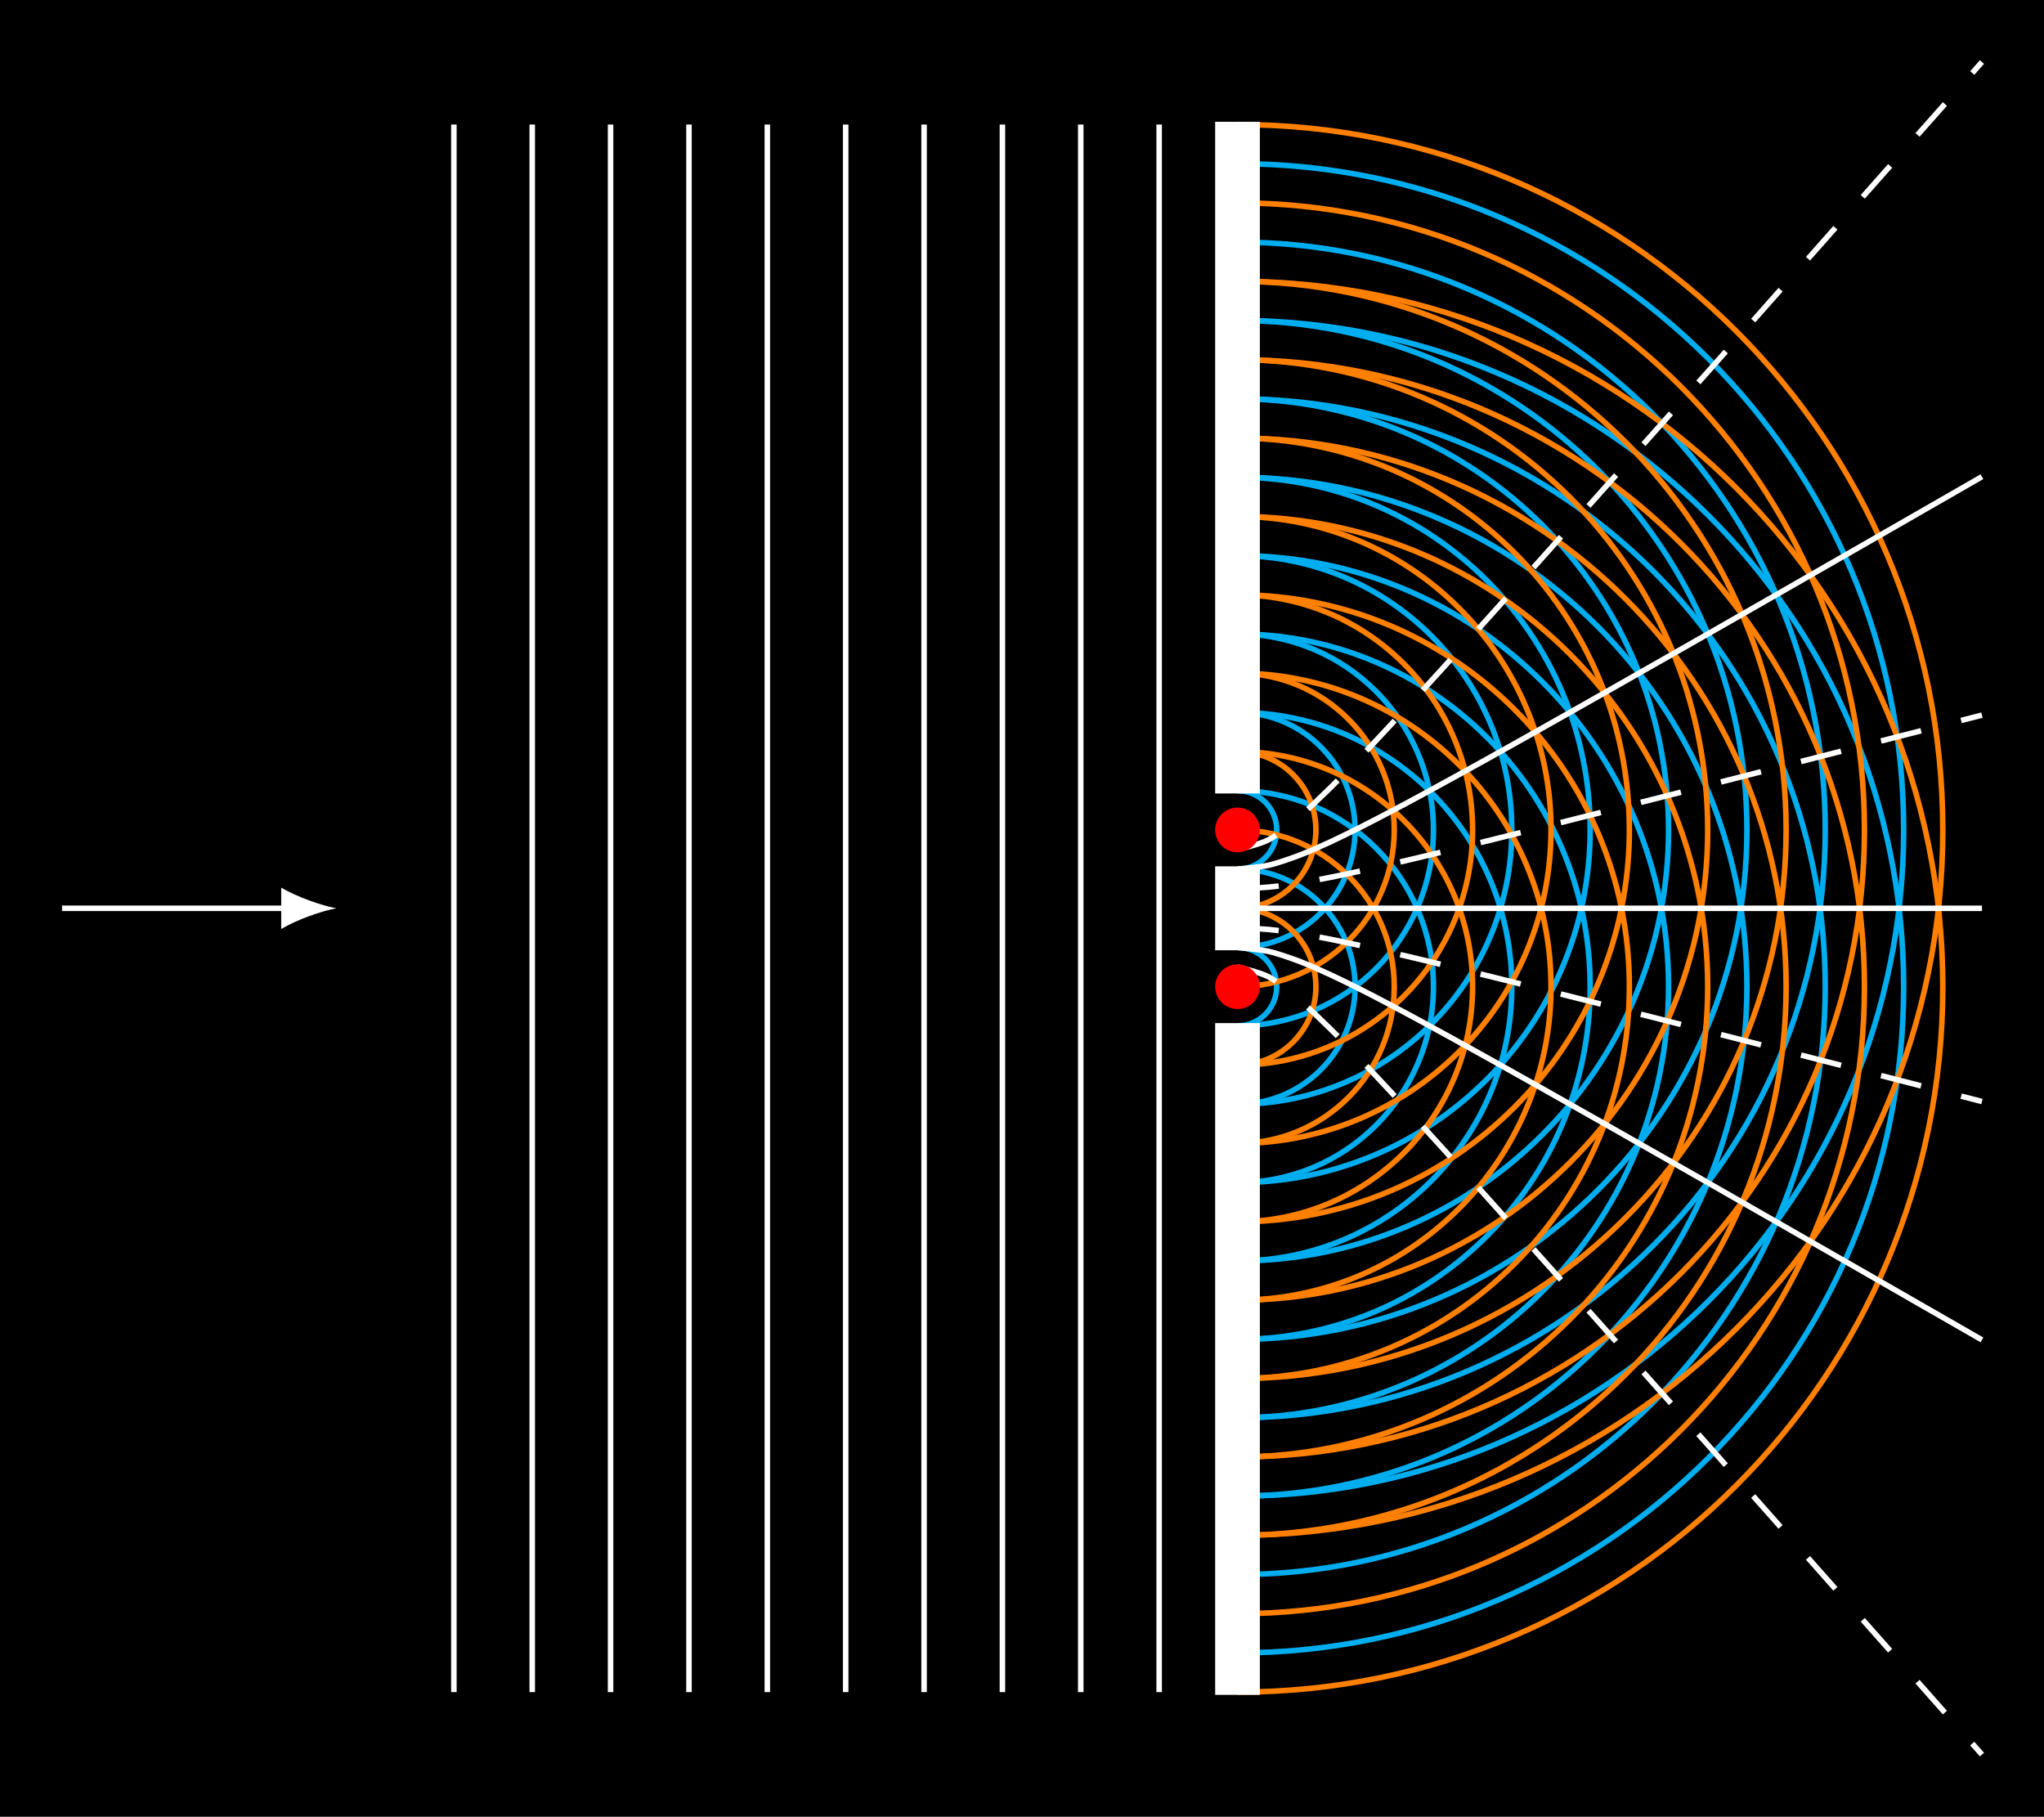
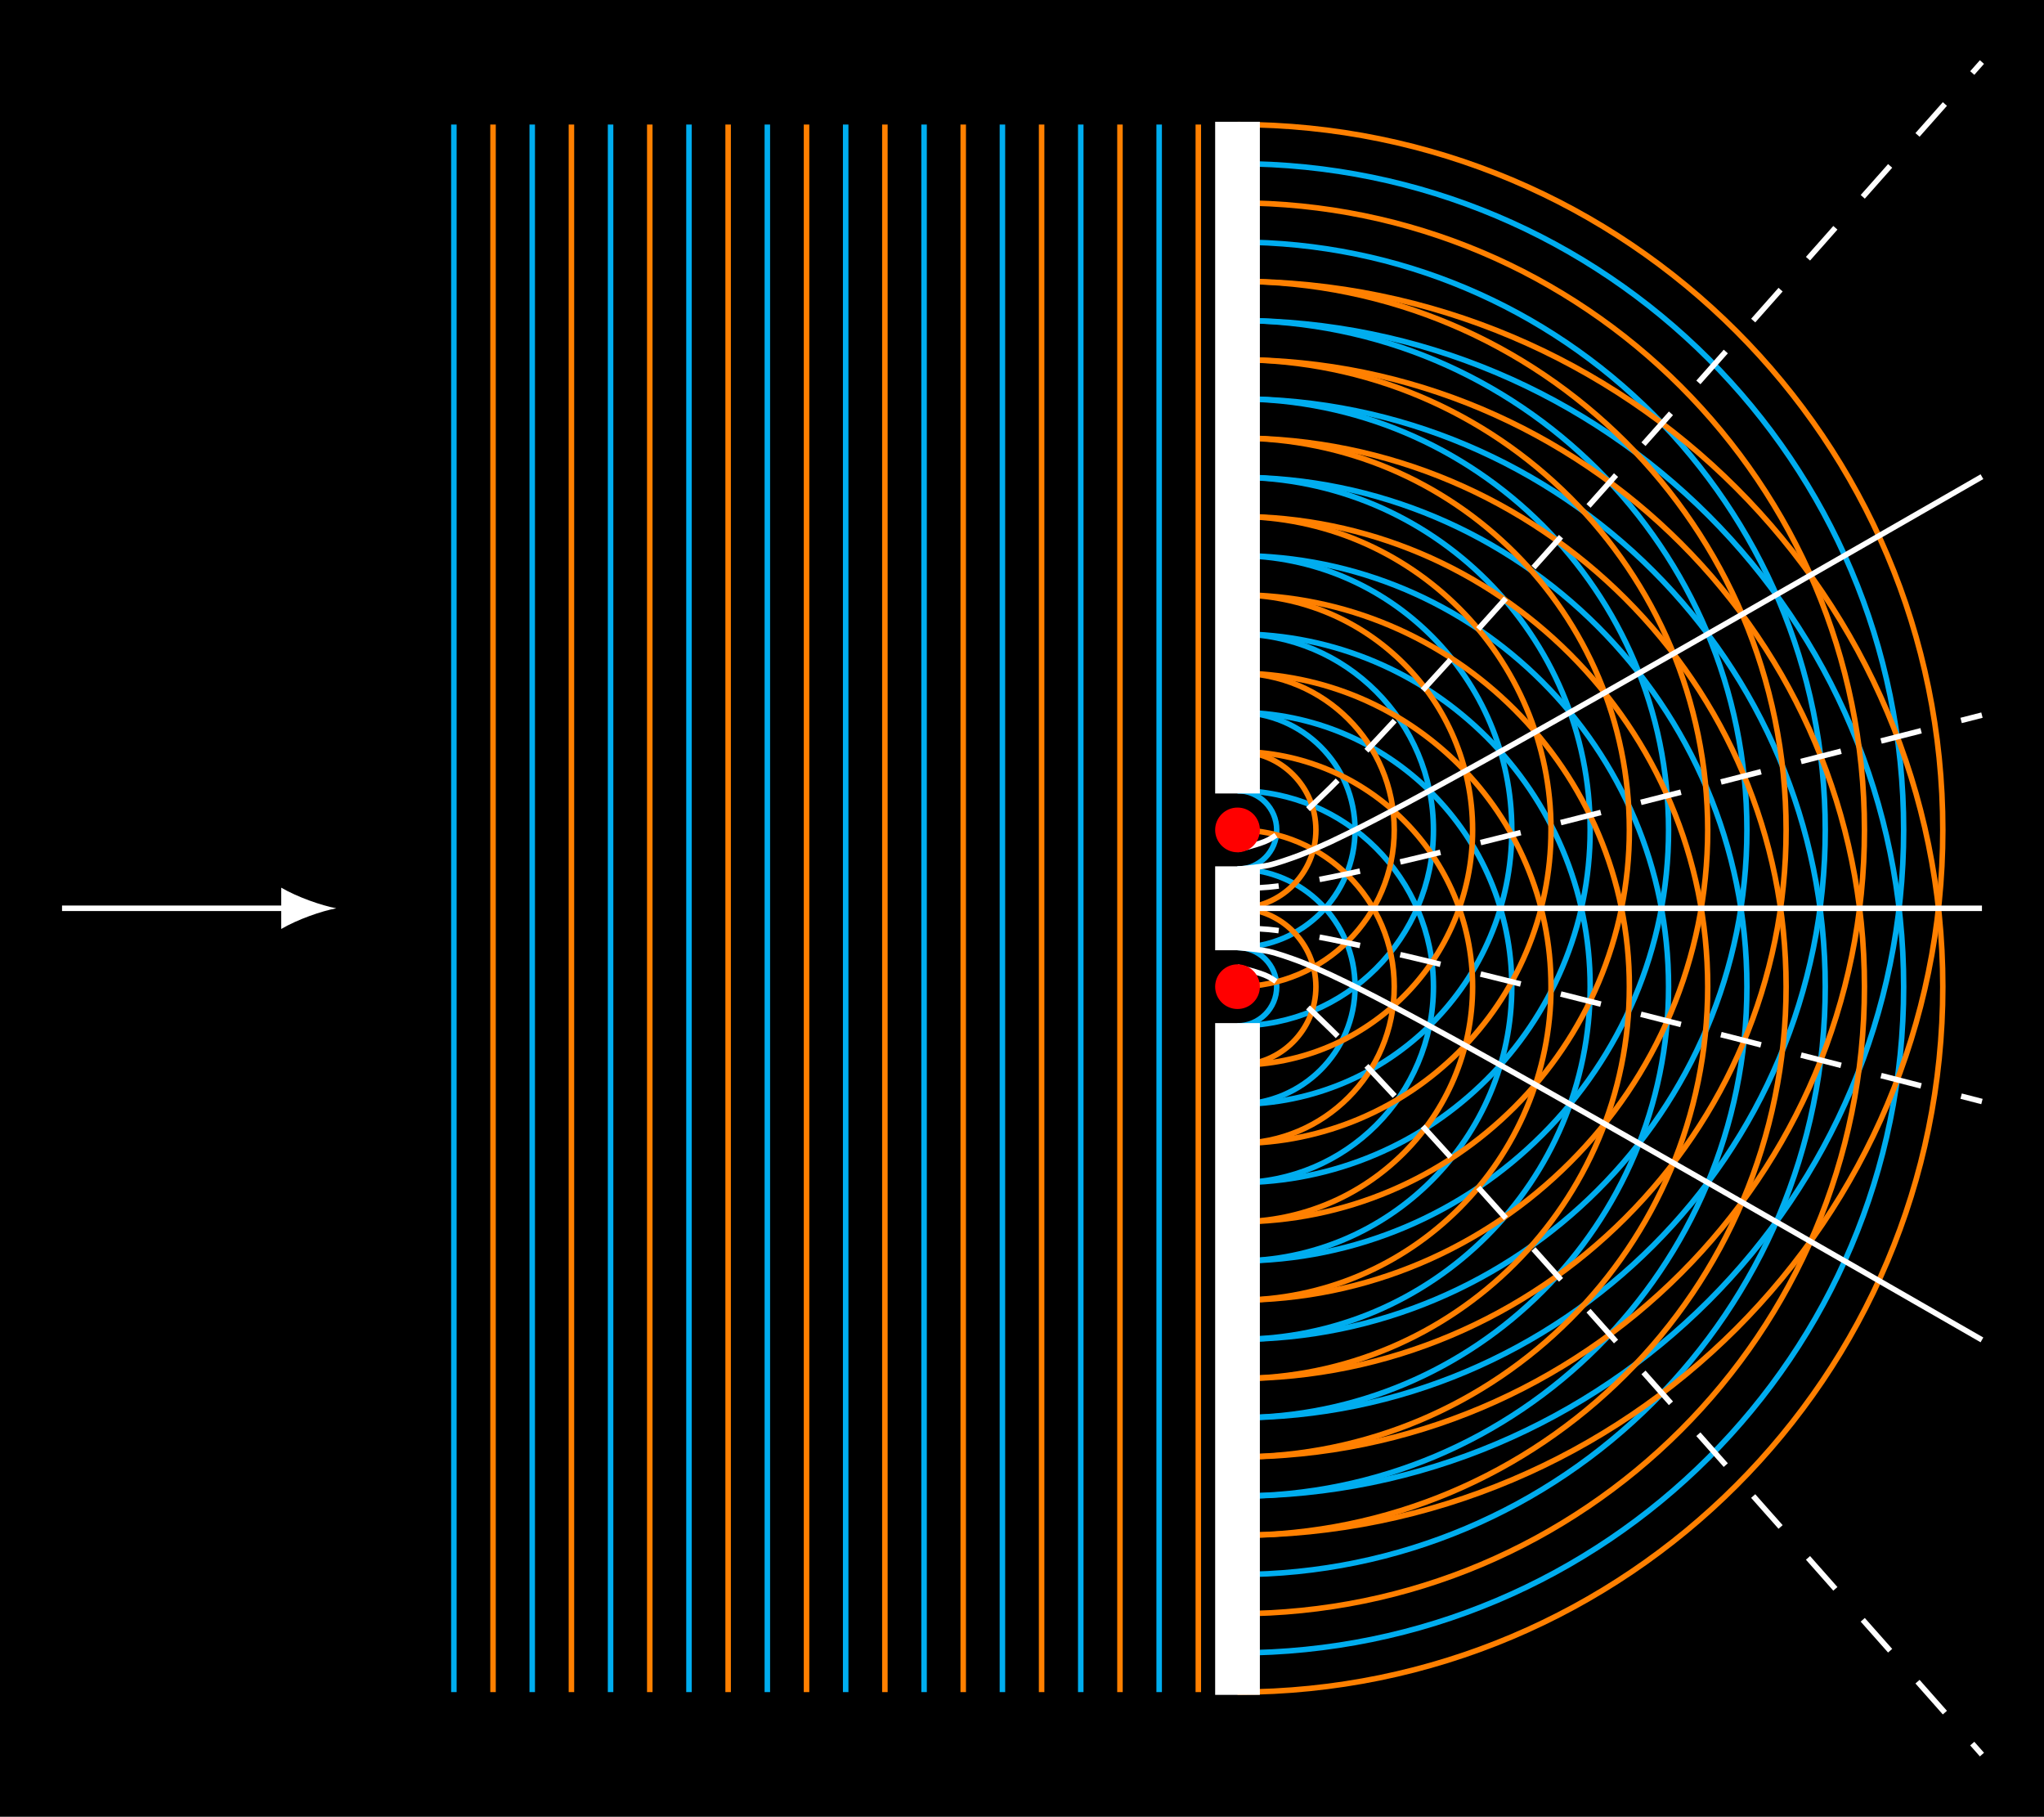
<svg xmlns="http://www.w3.org/2000/svg" width="147.872pt" height="131.4pt" viewBox="0 0 147.872 131.4" version="1.1">
  <defs>
    <clipPath id="clip1">
      <path d="M 0 0 L 147.871 0 L 147.871 131.398 L 0 131.398 Z M 0 0 " />
    </clipPath>
    <clipPath id="clip2">
      <path d="M 83 62 L 147.871 62 L 147.871 103 L 83 103 Z M 83 62 " />
    </clipPath>
    <clipPath id="clip3">
      <path d="M 83 60 L 147.871 60 L 147.871 72 L 83 72 Z M 83 60 " />
    </clipPath>
    <clipPath id="clip4">
      <path d="M 83 28 L 147.871 28 L 147.871 69 L 83 69 Z M 83 28 " />
    </clipPath>
    <clipPath id="clip5">
      <path d="M 83 64 L 147.871 64 L 147.871 131.398 L 83 131.398 Z M 83 64 " />
    </clipPath>
    <clipPath id="clip6">
      <path d="M 83 61 L 147.871 61 L 147.871 86 L 83 86 Z M 83 61 " />
    </clipPath>
    <clipPath id="clip7">
      <path d="M 83 46 L 147.871 46 L 147.871 70 L 83 70 Z M 83 46 " />
    </clipPath>
    <clipPath id="clip8">
      <path d="M 83 0 L 147.871 0 L 147.871 68 L 83 68 Z M 83 0 " />
    </clipPath>
  </defs>
  <g id="surface1">
    <g clip-path="url(#clip1)" clip-rule="nonzero">
      <path style=" stroke:none;fill-rule:nonzero;fill:rgb(0%,0%,0%);fill-opacity:1;" d="M 0 131.402 L 0 0 L 147.871 0 L 147.871 131.402 Z M 0 131.402 " />
      <path style=" stroke:none;fill-rule:nonzero;fill:rgb(0%,0%,0%);fill-opacity:1;" d="M 0 131.402 L 0 0 L 147.871 0 L 147.871 131.402 Z M 0 131.402 " />
    </g>
    <path style="fill:none;stroke-width:0.399;stroke-linecap:butt;stroke-linejoin:miter;stroke:rgb(100%,100%,100%);stroke-opacity:1;stroke-miterlimit:10;" d="M -85.04 0.001 L -68.786 0.001 " transform="matrix(1,0,0,-1,89.528,65.7)" />
    <path style=" stroke:none;fill-rule:nonzero;fill:rgb(100%,100%,100%);fill-opacity:1;" d="M 24.332 65.699 C 23.266 65.5 21.539 64.902 20.344 64.207 L 20.344 67.195 C 21.539 66.496 23.266 65.898 24.332 65.699 " />
-     <path style="fill:none;stroke-width:0.399;stroke-linecap:butt;stroke-linejoin:miter;stroke:rgb(100%,100%,100%);stroke-opacity:1;stroke-miterlimit:10;" d="M -56.692 -56.695 L -56.692 56.692 " transform="matrix(1,0,0,-1,89.528,65.7)" />
-     <path style="fill:none;stroke-width:0.399;stroke-linecap:butt;stroke-linejoin:miter;stroke:rgb(100%,100%,100%);stroke-opacity:1;stroke-miterlimit:10;" d="M -51.024 -56.695 L -51.024 56.692 " transform="matrix(1,0,0,-1,89.528,65.7)" />
-     <path style="fill:none;stroke-width:0.399;stroke-linecap:butt;stroke-linejoin:miter;stroke:rgb(100%,100%,100%);stroke-opacity:1;stroke-miterlimit:10;" d="M -45.356 -56.695 L -45.356 56.692 " transform="matrix(1,0,0,-1,89.528,65.7)" />
-     <path style="fill:none;stroke-width:0.399;stroke-linecap:butt;stroke-linejoin:miter;stroke:rgb(100%,100%,100%);stroke-opacity:1;stroke-miterlimit:10;" d="M -39.684 -56.695 L -39.684 56.692 " transform="matrix(1,0,0,-1,89.528,65.7)" />
-     <path style="fill:none;stroke-width:0.399;stroke-linecap:butt;stroke-linejoin:miter;stroke:rgb(100%,100%,100%);stroke-opacity:1;stroke-miterlimit:10;" d="M -34.016 -56.695 L -34.016 56.692 " transform="matrix(1,0,0,-1,89.528,65.7)" />
-     <path style="fill:none;stroke-width:0.399;stroke-linecap:butt;stroke-linejoin:miter;stroke:rgb(100%,100%,100%);stroke-opacity:1;stroke-miterlimit:10;" d="M -28.348 -56.695 L -28.348 56.692 " transform="matrix(1,0,0,-1,89.528,65.7)" />
-     <path style="fill:none;stroke-width:0.399;stroke-linecap:butt;stroke-linejoin:miter;stroke:rgb(100%,100%,100%);stroke-opacity:1;stroke-miterlimit:10;" d="M -22.676 -56.695 L -22.676 56.692 " transform="matrix(1,0,0,-1,89.528,65.7)" />
-     <path style="fill:none;stroke-width:0.399;stroke-linecap:butt;stroke-linejoin:miter;stroke:rgb(100%,100%,100%);stroke-opacity:1;stroke-miterlimit:10;" d="M -17.008 -56.695 L -17.008 56.692 " transform="matrix(1,0,0,-1,89.528,65.7)" />
-     <path style="fill:none;stroke-width:0.399;stroke-linecap:butt;stroke-linejoin:miter;stroke:rgb(100%,100%,100%);stroke-opacity:1;stroke-miterlimit:10;" d="M -11.341 -56.695 L -11.341 56.692 " transform="matrix(1,0,0,-1,89.528,65.7)" />
-     <path style="fill:none;stroke-width:0.399;stroke-linecap:butt;stroke-linejoin:miter;stroke:rgb(100%,100%,100%);stroke-opacity:1;stroke-miterlimit:10;" d="M -5.669 -56.695 L -5.669 56.692 " transform="matrix(1,0,0,-1,89.528,65.7)" />
+     <path style="fill:none;stroke-width:0.399;stroke-linecap:butt;stroke-linejoin:miter;stroke:rgb(0%,67.839%,93.729%);stroke-opacity:1;stroke-miterlimit:10;" d="M -56.692 -56.695 L -56.692 56.692 " transform="matrix(1,0,0,-1,89.528,65.7)" />
+     <path style="fill:none;stroke-width:0.399;stroke-linecap:butt;stroke-linejoin:miter;stroke:rgb(100%,50%,0%);stroke-opacity:1;stroke-miterlimit:10;" d="M -53.86 -56.695 L -53.86 56.692 " transform="matrix(1,0,0,-1,89.528,65.7)" />
+     <path style="fill:none;stroke-width:0.399;stroke-linecap:butt;stroke-linejoin:miter;stroke:rgb(0%,67.839%,93.729%);stroke-opacity:1;stroke-miterlimit:10;" d="M -51.024 -56.695 L -51.024 56.692 " transform="matrix(1,0,0,-1,89.528,65.7)" />
+     <path style="fill:none;stroke-width:0.399;stroke-linecap:butt;stroke-linejoin:miter;stroke:rgb(100%,50%,0%);stroke-opacity:1;stroke-miterlimit:10;" d="M -48.188 -56.695 L -48.188 56.692 " transform="matrix(1,0,0,-1,89.528,65.7)" />
+     <path style="fill:none;stroke-width:0.399;stroke-linecap:butt;stroke-linejoin:miter;stroke:rgb(0%,67.839%,93.729%);stroke-opacity:1;stroke-miterlimit:10;" d="M -45.356 -56.695 L -45.356 56.692 " transform="matrix(1,0,0,-1,89.528,65.7)" />
+     <path style="fill:none;stroke-width:0.399;stroke-linecap:butt;stroke-linejoin:miter;stroke:rgb(100%,50%,0%);stroke-opacity:1;stroke-miterlimit:10;" d="M -42.52 -56.695 L -42.52 56.692 " transform="matrix(1,0,0,-1,89.528,65.7)" />
+     <path style="fill:none;stroke-width:0.399;stroke-linecap:butt;stroke-linejoin:miter;stroke:rgb(0%,67.839%,93.729%);stroke-opacity:1;stroke-miterlimit:10;" d="M -39.684 -56.695 L -39.684 56.692 " transform="matrix(1,0,0,-1,89.528,65.7)" />
+     <path style="fill:none;stroke-width:0.399;stroke-linecap:butt;stroke-linejoin:miter;stroke:rgb(100%,50%,0%);stroke-opacity:1;stroke-miterlimit:10;" d="M -36.852 -56.695 L -36.852 56.692 " transform="matrix(1,0,0,-1,89.528,65.7)" />
+     <path style="fill:none;stroke-width:0.399;stroke-linecap:butt;stroke-linejoin:miter;stroke:rgb(0%,67.839%,93.729%);stroke-opacity:1;stroke-miterlimit:10;" d="M -34.016 -56.695 L -34.016 56.692 " transform="matrix(1,0,0,-1,89.528,65.7)" />
+     <path style="fill:none;stroke-width:0.399;stroke-linecap:butt;stroke-linejoin:miter;stroke:rgb(100%,50%,0%);stroke-opacity:1;stroke-miterlimit:10;" d="M -31.18 -56.695 L -31.18 56.692 " transform="matrix(1,0,0,-1,89.528,65.7)" />
+     <path style="fill:none;stroke-width:0.399;stroke-linecap:butt;stroke-linejoin:miter;stroke:rgb(0%,67.839%,93.729%);stroke-opacity:1;stroke-miterlimit:10;" d="M -28.348 -56.695 L -28.348 56.692 " transform="matrix(1,0,0,-1,89.528,65.7)" />
+     <path style="fill:none;stroke-width:0.399;stroke-linecap:butt;stroke-linejoin:miter;stroke:rgb(100%,50%,0%);stroke-opacity:1;stroke-miterlimit:10;" d="M -25.512 -56.695 L -25.512 56.692 " transform="matrix(1,0,0,-1,89.528,65.7)" />
+     <path style="fill:none;stroke-width:0.399;stroke-linecap:butt;stroke-linejoin:miter;stroke:rgb(0%,67.839%,93.729%);stroke-opacity:1;stroke-miterlimit:10;" d="M -22.676 -56.695 L -22.676 56.692 " transform="matrix(1,0,0,-1,89.528,65.7)" />
+     <path style="fill:none;stroke-width:0.399;stroke-linecap:butt;stroke-linejoin:miter;stroke:rgb(100%,50%,0%);stroke-opacity:1;stroke-miterlimit:10;" d="M -19.844 -56.695 L -19.844 56.692 " transform="matrix(1,0,0,-1,89.528,65.7)" />
+     <path style="fill:none;stroke-width:0.399;stroke-linecap:butt;stroke-linejoin:miter;stroke:rgb(0%,67.839%,93.729%);stroke-opacity:1;stroke-miterlimit:10;" d="M -17.008 -56.695 L -17.008 56.692 " transform="matrix(1,0,0,-1,89.528,65.7)" />
+     <path style="fill:none;stroke-width:0.399;stroke-linecap:butt;stroke-linejoin:miter;stroke:rgb(100%,50%,0%);stroke-opacity:1;stroke-miterlimit:10;" d="M -14.173 -56.695 L -14.173 56.692 " transform="matrix(1,0,0,-1,89.528,65.7)" />
+     <path style="fill:none;stroke-width:0.399;stroke-linecap:butt;stroke-linejoin:miter;stroke:rgb(0%,67.839%,93.729%);stroke-opacity:1;stroke-miterlimit:10;" d="M -11.341 -56.695 L -11.341 56.692 " transform="matrix(1,0,0,-1,89.528,65.7)" />
+     <path style="fill:none;stroke-width:0.399;stroke-linecap:butt;stroke-linejoin:miter;stroke:rgb(100%,50%,0%);stroke-opacity:1;stroke-miterlimit:10;" d="M -8.505 -56.695 L -8.505 56.692 " transform="matrix(1,0,0,-1,89.528,65.7)" />
+     <path style="fill:none;stroke-width:0.399;stroke-linecap:butt;stroke-linejoin:miter;stroke:rgb(0%,67.839%,93.729%);stroke-opacity:1;stroke-miterlimit:10;" d="M -5.669 -56.695 L -5.669 56.692 " transform="matrix(1,0,0,-1,89.528,65.7)" />
+     <path style="fill:none;stroke-width:0.399;stroke-linecap:butt;stroke-linejoin:miter;stroke:rgb(100%,50%,0%);stroke-opacity:1;stroke-miterlimit:10;" d="M -2.837 -56.695 L -2.837 56.692 " transform="matrix(1,0,0,-1,89.528,65.7)" />
    <path style="fill:none;stroke-width:0.399;stroke-linecap:butt;stroke-linejoin:miter;stroke:rgb(0%,67.839%,93.729%);stroke-opacity:1;stroke-miterlimit:10;" d="M -0.001 2.833 C 1.566 2.833 2.835 4.102 2.835 5.669 C 2.835 7.235 1.566 8.505 -0.001 8.505 " transform="matrix(1,0,0,-1,89.528,65.7)" />
    <path style="fill:none;stroke-width:0.399;stroke-linecap:butt;stroke-linejoin:miter;stroke:rgb(0%,67.839%,93.729%);stroke-opacity:1;stroke-miterlimit:10;" d="M -0.001 -8.503 C 1.566 -8.503 2.835 -7.234 2.835 -5.671 C 2.835 -4.105 1.566 -2.835 -0.001 -2.835 " transform="matrix(1,0,0,-1,89.528,65.7)" />
    <path style="fill:none;stroke-width:0.399;stroke-linecap:butt;stroke-linejoin:miter;stroke:rgb(0%,67.839%,93.729%);stroke-opacity:1;stroke-miterlimit:10;" d="M -0.001 -2.835 C 4.699 -2.835 8.503 0.973 8.503 5.669 C 8.503 10.368 4.699 14.173 -0.001 14.173 " transform="matrix(1,0,0,-1,89.528,65.7)" />
    <path style="fill:none;stroke-width:0.399;stroke-linecap:butt;stroke-linejoin:miter;stroke:rgb(0%,67.839%,93.729%);stroke-opacity:1;stroke-miterlimit:10;" d="M -0.001 -14.175 C 4.699 -14.175 8.503 -10.366 8.503 -5.671 C 8.503 -0.972 4.699 2.837 -0.001 2.837 " transform="matrix(1,0,0,-1,89.528,65.7)" />
    <path style="fill:none;stroke-width:0.399;stroke-linecap:butt;stroke-linejoin:miter;stroke:rgb(0%,67.839%,93.729%);stroke-opacity:1;stroke-miterlimit:10;" d="M -0.001 -8.503 C 7.827 -8.503 14.175 -2.159 14.175 5.669 C 14.175 13.497 7.827 19.845 -0.001 19.845 " transform="matrix(1,0,0,-1,89.528,65.7)" />
    <path style="fill:none;stroke-width:0.399;stroke-linecap:butt;stroke-linejoin:miter;stroke:rgb(0%,67.839%,93.729%);stroke-opacity:1;stroke-miterlimit:10;" d="M -0.001 -19.843 C 7.827 -19.843 14.175 -13.495 14.175 -5.671 C 14.175 2.157 7.827 8.505 -0.001 8.505 " transform="matrix(1,0,0,-1,89.528,65.7)" />
    <path style="fill:none;stroke-width:0.399;stroke-linecap:butt;stroke-linejoin:miter;stroke:rgb(0%,67.839%,93.729%);stroke-opacity:1;stroke-miterlimit:10;" d="M -0.001 -14.175 C 10.96 -14.175 19.843 -5.288 19.843 5.669 C 19.843 16.63 10.96 25.512 -0.001 25.512 " transform="matrix(1,0,0,-1,89.528,65.7)" />
    <path style="fill:none;stroke-width:0.399;stroke-linecap:butt;stroke-linejoin:miter;stroke:rgb(0%,67.839%,93.729%);stroke-opacity:1;stroke-miterlimit:10;" d="M -0.001 -25.511 C 10.96 -25.511 19.843 -16.628 19.843 -5.671 C 19.843 5.29 10.96 14.173 -0.001 14.173 " transform="matrix(1,0,0,-1,89.528,65.7)" />
    <path style="fill:none;stroke-width:0.399;stroke-linecap:butt;stroke-linejoin:miter;stroke:rgb(0%,67.839%,93.729%);stroke-opacity:1;stroke-miterlimit:10;" d="M -0.001 -19.843 C 14.089 -19.843 25.511 -8.421 25.511 5.669 C 25.511 19.759 14.089 31.18 -0.001 31.18 " transform="matrix(1,0,0,-1,89.528,65.7)" />
    <path style="fill:none;stroke-width:0.399;stroke-linecap:butt;stroke-linejoin:miter;stroke:rgb(0%,67.839%,93.729%);stroke-opacity:1;stroke-miterlimit:10;" d="M -0.001 -31.183 C 14.089 -31.183 25.511 -19.761 25.511 -5.671 C 25.511 8.423 14.089 19.845 -0.001 19.845 " transform="matrix(1,0,0,-1,89.528,65.7)" />
    <path style="fill:none;stroke-width:0.399;stroke-linecap:butt;stroke-linejoin:miter;stroke:rgb(0%,67.839%,93.729%);stroke-opacity:1;stroke-miterlimit:10;" d="M -0.001 -25.511 C 17.222 -25.511 31.183 -11.55 31.183 5.669 C 31.183 22.891 17.222 36.852 -0.001 36.852 " transform="matrix(1,0,0,-1,89.528,65.7)" />
    <path style="fill:none;stroke-width:0.399;stroke-linecap:butt;stroke-linejoin:miter;stroke:rgb(0%,67.839%,93.729%);stroke-opacity:1;stroke-miterlimit:10;" d="M -0.001 -36.851 C 17.222 -36.851 31.183 -22.89 31.183 -5.671 C 31.183 11.552 17.222 25.512 -0.001 25.512 " transform="matrix(1,0,0,-1,89.528,65.7)" />
    <path style="fill:none;stroke-width:0.399;stroke-linecap:butt;stroke-linejoin:miter;stroke:rgb(0%,67.839%,93.729%);stroke-opacity:1;stroke-miterlimit:10;" d="M -0.001 -31.183 C 20.351 -31.183 36.851 -14.683 36.851 5.669 C 36.851 26.02 20.351 42.52 -0.001 42.52 " transform="matrix(1,0,0,-1,89.528,65.7)" />
    <path style="fill:none;stroke-width:0.399;stroke-linecap:butt;stroke-linejoin:miter;stroke:rgb(0%,67.839%,93.729%);stroke-opacity:1;stroke-miterlimit:10;" d="M -0.001 -42.519 C 20.351 -42.519 36.851 -26.023 36.851 -5.671 C 36.851 14.684 20.351 31.18 -0.001 31.18 " transform="matrix(1,0,0,-1,89.528,65.7)" />
    <path style="fill:none;stroke-width:0.399;stroke-linecap:butt;stroke-linejoin:miter;stroke:rgb(0%,67.839%,93.729%);stroke-opacity:1;stroke-miterlimit:10;" d="M -0.001 -36.851 C 23.484 -36.851 42.519 -17.816 42.519 5.669 C 42.519 29.153 23.484 48.188 -0.001 48.188 " transform="matrix(1,0,0,-1,89.528,65.7)" />
    <path style="fill:none;stroke-width:0.399;stroke-linecap:butt;stroke-linejoin:miter;stroke:rgb(0%,67.839%,93.729%);stroke-opacity:1;stroke-miterlimit:10;" d="M -0.001 -48.191 C 23.484 -48.191 42.519 -29.152 42.519 -5.671 C 42.519 17.813 23.484 36.852 -0.001 36.852 " transform="matrix(1,0,0,-1,89.528,65.7)" />
    <path style="fill:none;stroke-width:0.399;stroke-linecap:butt;stroke-linejoin:miter;stroke:rgb(0%,67.839%,93.729%);stroke-opacity:1;stroke-miterlimit:10;" d="M -0.001 -42.519 C 26.613 -42.519 48.191 -20.945 48.191 5.669 C 48.191 32.282 26.613 53.86 -0.001 53.86 " transform="matrix(1,0,0,-1,89.528,65.7)" />
    <path style="fill:none;stroke-width:0.399;stroke-linecap:butt;stroke-linejoin:miter;stroke:rgb(0%,67.839%,93.729%);stroke-opacity:1;stroke-miterlimit:10;" d="M -0.001 -53.859 C 26.613 -53.859 48.191 -32.284 48.191 -5.671 C 48.191 20.946 26.613 42.52 -0.001 42.52 " transform="matrix(1,0,0,-1,89.528,65.7)" />
    <path style="fill:none;stroke-width:0.399;stroke-linecap:butt;stroke-linejoin:miter;stroke:rgb(100%,50%,0%);stroke-opacity:1;stroke-miterlimit:10;" d="M -0.001 0.001 C 3.132 0.001 5.671 2.54 5.671 5.669 C 5.671 8.802 3.132 11.337 -0.001 11.337 " transform="matrix(1,0,0,-1,89.528,65.7)" />
    <path style="fill:none;stroke-width:0.399;stroke-linecap:butt;stroke-linejoin:miter;stroke:rgb(100%,50%,0%);stroke-opacity:1;stroke-miterlimit:10;" d="M -0.001 -11.339 C 3.132 -11.339 5.671 -8.8 5.671 -5.671 C 5.671 -2.538 3.132 0.001 -0.001 0.001 " transform="matrix(1,0,0,-1,89.528,65.7)" />
    <path style="fill:none;stroke-width:0.399;stroke-linecap:butt;stroke-linejoin:miter;stroke:rgb(100%,50%,0%);stroke-opacity:1;stroke-miterlimit:10;" d="M -0.001 -5.671 C 6.261 -5.671 11.339 -0.593 11.339 5.669 C 11.339 11.93 6.261 17.009 -0.001 17.009 " transform="matrix(1,0,0,-1,89.528,65.7)" />
    <path style="fill:none;stroke-width:0.399;stroke-linecap:butt;stroke-linejoin:miter;stroke:rgb(100%,50%,0%);stroke-opacity:1;stroke-miterlimit:10;" d="M -0.001 -17.007 C 6.261 -17.007 11.339 -11.933 11.339 -5.671 C 11.339 0.595 6.261 5.669 -0.001 5.669 " transform="matrix(1,0,0,-1,89.528,65.7)" />
    <path style="fill:none;stroke-width:0.399;stroke-linecap:butt;stroke-linejoin:miter;stroke:rgb(100%,50%,0%);stroke-opacity:1;stroke-miterlimit:10;" d="M -0.001 -11.339 C 9.394 -11.339 17.007 -3.726 17.007 5.669 C 17.007 15.063 9.394 22.677 -0.001 22.677 " transform="matrix(1,0,0,-1,89.528,65.7)" />
    <path style="fill:none;stroke-width:0.399;stroke-linecap:butt;stroke-linejoin:miter;stroke:rgb(100%,50%,0%);stroke-opacity:1;stroke-miterlimit:10;" d="M -0.001 -22.679 C 9.394 -22.679 17.007 -15.062 17.007 -5.671 C 17.007 3.723 9.394 11.337 -0.001 11.337 " transform="matrix(1,0,0,-1,89.528,65.7)" />
    <path style="fill:none;stroke-width:0.399;stroke-linecap:butt;stroke-linejoin:miter;stroke:rgb(100%,50%,0%);stroke-opacity:1;stroke-miterlimit:10;" d="M -0.001 -17.007 C 12.523 -17.007 22.679 -6.855 22.679 5.669 C 22.679 18.192 12.523 28.345 -0.001 28.345 " transform="matrix(1,0,0,-1,89.528,65.7)" />
    <path style="fill:none;stroke-width:0.399;stroke-linecap:butt;stroke-linejoin:miter;stroke:rgb(100%,50%,0%);stroke-opacity:1;stroke-miterlimit:10;" d="M -0.001 -28.347 C 12.523 -28.347 22.679 -18.195 22.679 -5.671 C 22.679 6.856 12.523 17.009 -0.001 17.009 " transform="matrix(1,0,0,-1,89.528,65.7)" />
    <path style="fill:none;stroke-width:0.399;stroke-linecap:butt;stroke-linejoin:miter;stroke:rgb(100%,50%,0%);stroke-opacity:1;stroke-miterlimit:10;" d="M -0.001 -22.679 C 15.656 -22.679 28.347 -9.988 28.347 5.669 C 28.347 21.325 15.656 34.016 -0.001 34.016 " transform="matrix(1,0,0,-1,89.528,65.7)" />
    <path style="fill:none;stroke-width:0.399;stroke-linecap:butt;stroke-linejoin:miter;stroke:rgb(100%,50%,0%);stroke-opacity:1;stroke-miterlimit:10;" d="M -0.001 -34.015 C 15.656 -34.015 28.347 -21.323 28.347 -5.671 C 28.347 9.985 15.656 22.677 -0.001 22.677 " transform="matrix(1,0,0,-1,89.528,65.7)" />
    <path style="fill:none;stroke-width:0.399;stroke-linecap:butt;stroke-linejoin:miter;stroke:rgb(100%,50%,0%);stroke-opacity:1;stroke-miterlimit:10;" d="M -0.001 -28.347 C 18.788 -28.347 34.015 -13.116 34.015 5.669 C 34.015 24.454 18.788 39.684 -0.001 39.684 " transform="matrix(1,0,0,-1,89.528,65.7)" />
    <path style="fill:none;stroke-width:0.399;stroke-linecap:butt;stroke-linejoin:miter;stroke:rgb(100%,50%,0%);stroke-opacity:1;stroke-miterlimit:10;" d="M -0.001 -39.687 C 18.788 -39.687 34.015 -24.456 34.015 -5.671 C 34.015 13.118 18.788 28.345 -0.001 28.345 " transform="matrix(1,0,0,-1,89.528,65.7)" />
    <path style="fill:none;stroke-width:0.399;stroke-linecap:butt;stroke-linejoin:miter;stroke:rgb(100%,50%,0%);stroke-opacity:1;stroke-miterlimit:10;" d="M -0.001 -34.015 C 21.917 -34.015 39.687 -16.249 39.687 5.669 C 39.687 27.587 21.917 45.352 -0.001 45.352 " transform="matrix(1,0,0,-1,89.528,65.7)" />
    <path style="fill:none;stroke-width:0.399;stroke-linecap:butt;stroke-linejoin:miter;stroke:rgb(100%,50%,0%);stroke-opacity:1;stroke-miterlimit:10;" d="M -0.001 -45.355 C 21.917 -45.355 39.687 -27.585 39.687 -5.671 C 39.687 16.247 21.917 34.016 -0.001 34.016 " transform="matrix(1,0,0,-1,89.528,65.7)" />
    <path style="fill:none;stroke-width:0.399;stroke-linecap:butt;stroke-linejoin:miter;stroke:rgb(100%,50%,0%);stroke-opacity:1;stroke-miterlimit:10;" d="M -0.001 -39.687 C 25.05 -39.687 45.355 -19.378 45.355 5.669 C 45.355 30.72 25.05 51.024 -0.001 51.024 " transform="matrix(1,0,0,-1,89.528,65.7)" />
    <path style="fill:none;stroke-width:0.399;stroke-linecap:butt;stroke-linejoin:miter;stroke:rgb(100%,50%,0%);stroke-opacity:1;stroke-miterlimit:10;" d="M -0.001 -51.023 C 25.05 -51.023 45.355 -30.718 45.355 -5.671 C 45.355 19.38 25.05 39.684 -0.001 39.684 " transform="matrix(1,0,0,-1,89.528,65.7)" />
    <path style="fill:none;stroke-width:0.399;stroke-linecap:butt;stroke-linejoin:miter;stroke:rgb(100%,50%,0%);stroke-opacity:1;stroke-miterlimit:10;" d="M -0.001 -45.355 C 28.179 -45.355 51.023 -22.511 51.023 5.669 C 51.023 33.848 28.179 56.692 -0.001 56.692 " transform="matrix(1,0,0,-1,89.528,65.7)" />
    <path style="fill:none;stroke-width:0.399;stroke-linecap:butt;stroke-linejoin:miter;stroke:rgb(100%,50%,0%);stroke-opacity:1;stroke-miterlimit:10;" d="M -0.001 -56.695 C 28.179 -56.695 51.023 -33.851 51.023 -5.671 C 51.023 22.509 28.179 45.352 -0.001 45.352 " transform="matrix(1,0,0,-1,89.528,65.7)" />
    <g clip-path="url(#clip2)" clip-rule="nonzero">
      <path style="fill:none;stroke-width:0.399;stroke-linecap:butt;stroke-linejoin:miter;stroke:rgb(100%,100%,100%);stroke-opacity:1;stroke-miterlimit:10;" d="M -0.001 -2.835 C -0.001 -2.835 1.62 -2.976 2.245 -3.116 C 2.867 -3.253 3.867 -3.605 4.488 -3.839 C 5.113 -4.073 6.109 -4.523 6.734 -4.812 C 7.355 -5.097 8.355 -5.593 8.976 -5.905 C 9.597 -6.218 10.597 -6.741 11.218 -7.07 C 11.843 -7.398 12.843 -7.937 13.464 -8.273 C 14.085 -8.609 15.085 -9.159 15.706 -9.499 C 16.331 -9.843 17.327 -10.398 17.952 -10.745 C 18.574 -11.089 19.574 -11.648 20.195 -11.999 C 20.82 -12.347 21.816 -12.909 22.441 -13.261 C 23.062 -13.613 24.062 -14.175 24.683 -14.53 C 25.308 -14.882 26.304 -15.448 26.929 -15.8 C 27.55 -16.155 28.55 -16.722 29.171 -17.077 C 29.796 -17.433 30.792 -18.003 31.417 -18.355 C 32.038 -18.71 33.038 -19.28 33.66 -19.636 C 34.285 -19.991 35.281 -20.566 35.906 -20.921 C 36.527 -21.277 37.527 -21.847 38.148 -22.206 C 38.769 -22.562 39.769 -23.132 40.394 -23.491 C 41.015 -23.847 42.015 -24.417 42.636 -24.777 C 43.257 -25.132 44.257 -25.706 44.878 -26.062 C 45.503 -26.421 46.503 -26.995 47.124 -27.351 C 47.745 -27.71 48.745 -28.284 49.367 -28.64 C 49.992 -28.999 50.988 -29.573 51.613 -29.929 C 52.234 -30.288 53.855 -31.218 53.855 -31.218 " transform="matrix(1,0,0,-1,89.528,65.7)" />
    </g>
    <g clip-path="url(#clip3)" clip-rule="nonzero">
      <path style="fill:none;stroke-width:0.399;stroke-linecap:butt;stroke-linejoin:miter;stroke:rgb(100%,100%,100%);stroke-opacity:1;stroke-miterlimit:10;" d="M -0.001 0.001 C -0.001 0.001 1.62 0.001 2.245 0.001 C 2.867 0.001 3.867 0.001 4.488 0.001 C 5.113 0.001 6.109 0.001 6.734 0.001 C 7.355 0.001 8.355 0.001 8.976 0.001 C 9.597 0.001 10.597 0.001 11.218 0.001 C 11.843 0.001 12.843 0.001 13.464 0.001 C 14.085 0.001 15.085 0.001 15.706 0.001 C 16.331 0.001 17.327 0.001 17.952 0.001 C 18.574 0.001 19.574 0.001 20.195 0.001 C 20.82 0.001 21.816 0.001 22.441 0.001 C 23.062 0.001 24.062 0.001 24.683 0.001 C 25.308 0.001 26.304 0.001 26.929 0.001 C 27.55 0.001 28.55 0.001 29.171 0.001 C 29.796 0.001 30.792 0.001 31.417 0.001 C 32.038 0.001 33.038 0.001 33.66 0.001 C 34.285 0.001 35.281 0.001 35.906 0.001 C 36.527 0.001 37.527 0.001 38.148 0.001 C 38.769 0.001 39.769 0.001 40.394 0.001 C 41.015 0.001 42.015 0.001 42.636 0.001 C 43.257 0.001 44.257 0.001 44.878 0.001 C 45.503 0.001 46.503 0.001 47.124 0.001 C 47.745 0.001 48.745 0.001 49.367 0.001 C 49.992 0.001 50.988 0.001 51.613 0.001 C 52.234 0.001 53.855 0.001 53.855 0.001 " transform="matrix(1,0,0,-1,89.528,65.7)" />
    </g>
    <g clip-path="url(#clip4)" clip-rule="nonzero">
      <path style="fill:none;stroke-width:0.399;stroke-linecap:butt;stroke-linejoin:miter;stroke:rgb(100%,100%,100%);stroke-opacity:1;stroke-miterlimit:10;" d="M -0.001 2.833 C -0.001 2.833 1.62 2.977 2.245 3.114 C 2.867 3.255 3.867 3.606 4.488 3.841 C 5.113 4.075 6.109 4.524 6.734 4.809 C 7.355 5.098 8.355 5.595 8.976 5.907 C 9.597 6.22 10.597 6.743 11.218 7.071 C 11.843 7.399 12.843 7.934 13.464 8.274 C 14.085 8.61 15.085 9.157 15.706 9.501 C 16.331 9.845 17.327 10.395 17.952 10.743 C 18.574 11.091 19.574 11.649 20.195 11.997 C 20.82 12.348 21.816 12.911 22.441 13.262 C 23.062 13.61 24.062 14.177 24.683 14.528 C 25.308 14.88 26.304 15.446 26.929 15.802 C 27.55 16.153 28.55 16.723 29.171 17.079 C 29.796 17.43 30.792 18.001 31.417 18.356 C 32.038 18.712 33.038 19.282 33.66 19.637 C 34.285 19.993 35.281 20.563 35.906 20.919 C 36.527 21.278 37.527 21.848 38.148 22.204 C 38.769 22.559 39.769 23.134 40.394 23.489 C 41.015 23.848 42.015 24.419 42.636 24.778 C 43.257 25.134 44.257 25.708 44.878 26.063 C 45.503 26.423 46.503 26.993 47.124 27.352 C 47.745 27.708 48.745 28.282 49.367 28.641 C 49.992 28.997 50.988 29.571 51.613 29.93 C 52.234 30.286 53.855 31.22 53.855 31.22 " transform="matrix(1,0,0,-1,89.528,65.7)" />
    </g>
    <g clip-path="url(#clip5)" clip-rule="nonzero">
      <path style="fill:none;stroke-width:0.399;stroke-linecap:butt;stroke-linejoin:miter;stroke:rgb(100%,100%,100%);stroke-opacity:1;stroke-dasharray:2.989,2.989;stroke-miterlimit:10;" d="M -0.001 -4.253 C -0.001 -4.253 1.62 -4.624 2.245 -4.952 C 2.867 -5.284 3.867 -6.105 4.488 -6.628 C 5.113 -7.155 6.109 -8.128 6.734 -8.738 C 7.355 -9.347 8.355 -10.382 8.976 -11.03 C 9.597 -11.679 10.597 -12.745 11.218 -13.413 C 11.843 -14.081 12.843 -15.167 13.464 -15.847 C 14.085 -16.527 15.085 -17.624 15.706 -18.312 C 16.331 -18.995 17.327 -20.105 17.952 -20.792 C 18.574 -21.484 19.574 -22.597 20.195 -23.292 C 20.82 -23.984 21.816 -25.101 22.441 -25.796 C 23.062 -26.491 24.062 -27.613 24.683 -28.308 C 25.308 -29.007 26.304 -30.128 26.929 -30.827 C 27.55 -31.527 28.55 -32.648 29.171 -33.347 C 29.796 -34.05 30.792 -35.171 31.417 -35.874 C 32.038 -36.573 33.038 -37.698 33.66 -38.402 C 34.285 -39.105 35.281 -40.23 35.906 -40.933 C 36.527 -41.632 37.527 -42.761 38.148 -43.464 C 38.769 -44.163 39.769 -45.292 40.394 -45.995 C 41.015 -46.698 42.015 -47.827 42.636 -48.53 C 43.257 -49.234 44.257 -50.359 44.878 -51.066 C 45.503 -51.769 46.503 -52.898 47.124 -53.601 C 47.745 -54.304 48.745 -55.433 49.367 -56.136 C 49.992 -56.839 50.988 -57.972 51.613 -58.675 C 52.234 -59.378 53.855 -61.214 53.855 -61.214 " transform="matrix(1,0,0,-1,89.528,65.7)" />
    </g>
    <g clip-path="url(#clip6)" clip-rule="nonzero">
      <path style="fill:none;stroke-width:0.399;stroke-linecap:butt;stroke-linejoin:miter;stroke:rgb(100%,100%,100%);stroke-opacity:1;stroke-dasharray:2.989,2.989;stroke-miterlimit:10;" d="M -0.001 -1.417 C -0.001 -1.417 1.62 -1.472 2.245 -1.53 C 2.867 -1.589 3.867 -1.73 4.488 -1.831 C 5.113 -1.929 6.109 -2.12 6.734 -2.241 C 7.355 -2.366 8.355 -2.581 8.976 -2.714 C 9.597 -2.851 10.597 -3.081 11.218 -3.226 C 11.843 -3.366 12.843 -3.605 13.464 -3.753 C 14.085 -3.902 15.085 -4.144 15.706 -4.296 C 16.331 -4.448 17.327 -4.691 17.952 -4.847 C 18.574 -4.999 19.574 -5.249 20.195 -5.402 C 20.82 -5.558 21.816 -5.808 22.441 -5.964 C 23.062 -6.12 24.062 -6.37 24.683 -6.527 C 25.308 -6.683 26.304 -6.937 26.929 -7.093 C 27.55 -7.249 28.55 -7.503 29.171 -7.663 C 29.796 -7.82 30.792 -8.073 31.417 -8.234 C 32.038 -8.39 33.038 -8.644 33.66 -8.804 C 34.285 -8.96 35.281 -9.218 35.906 -9.374 C 36.527 -9.534 37.527 -9.788 38.148 -9.948 C 38.769 -10.109 39.769 -10.363 40.394 -10.523 C 41.015 -10.683 42.015 -10.937 42.636 -11.097 C 43.257 -11.257 44.257 -11.511 44.878 -11.671 C 45.503 -11.831 46.503 -12.085 47.124 -12.245 C 47.745 -12.405 48.745 -12.663 49.367 -12.823 C 49.992 -12.984 50.988 -13.238 51.613 -13.398 C 52.234 -13.558 53.855 -13.976 53.855 -13.976 " transform="matrix(1,0,0,-1,89.528,65.7)" />
    </g>
    <g clip-path="url(#clip7)" clip-rule="nonzero">
      <path style="fill:none;stroke-width:0.399;stroke-linecap:butt;stroke-linejoin:miter;stroke:rgb(100%,100%,100%);stroke-opacity:1;stroke-dasharray:2.989,2.989;stroke-miterlimit:10;" d="M -0.001 1.419 C -0.001 1.419 1.62 1.473 2.245 1.532 C 2.867 1.587 3.867 1.731 4.488 1.829 C 5.113 1.93 6.109 2.118 6.734 2.243 C 7.355 2.364 8.355 2.579 8.976 2.716 C 9.597 2.852 10.597 3.079 11.218 3.223 C 11.843 3.368 12.843 3.606 13.464 3.755 C 14.085 3.903 15.085 4.145 15.706 4.294 C 16.331 4.446 17.327 4.692 17.952 4.845 C 18.574 5.001 19.574 5.247 20.195 5.403 C 20.82 5.555 21.816 5.805 22.441 5.962 C 23.062 6.118 24.062 6.372 24.683 6.528 C 25.308 6.684 26.304 6.934 26.929 7.095 C 27.55 7.251 28.55 7.505 29.171 7.661 C 29.796 7.821 30.792 8.075 31.417 8.231 C 32.038 8.391 33.038 8.645 33.66 8.802 C 34.285 8.962 35.281 9.216 35.906 9.376 C 36.527 9.536 37.527 9.79 38.148 9.95 C 38.769 10.106 39.769 10.364 40.394 10.524 C 41.015 10.68 42.015 10.938 42.636 11.098 C 43.257 11.255 44.257 11.512 44.878 11.673 C 45.503 11.829 46.503 12.087 47.124 12.247 C 47.745 12.407 48.745 12.661 49.367 12.821 C 49.992 12.981 50.988 13.239 51.613 13.399 C 52.234 13.559 53.855 13.973 53.855 13.973 " transform="matrix(1,0,0,-1,89.528,65.7)" />
    </g>
    <g clip-path="url(#clip8)" clip-rule="nonzero">
      <path style="fill:none;stroke-width:0.399;stroke-linecap:butt;stroke-linejoin:miter;stroke:rgb(100%,100%,100%);stroke-opacity:1;stroke-dasharray:2.989,2.989;stroke-miterlimit:10;" d="M -0.001 4.251 C -0.001 4.251 1.62 4.622 2.245 4.954 C 2.867 5.282 3.867 6.106 4.488 6.63 C 5.113 7.153 6.109 8.126 6.734 8.735 C 7.355 9.348 8.355 10.38 8.976 11.028 C 9.597 11.677 10.597 12.743 11.218 13.415 C 11.843 14.083 12.843 15.169 13.464 15.848 C 14.085 16.528 15.085 17.626 15.706 18.309 C 16.331 18.997 17.327 20.102 17.952 20.794 C 18.574 21.485 19.574 22.595 20.195 23.29 C 20.82 23.985 21.816 25.098 22.441 25.798 C 23.062 26.493 24.062 27.61 24.683 28.309 C 25.308 29.009 26.304 30.126 26.929 30.825 C 27.55 31.524 28.55 32.649 29.171 33.348 C 29.796 34.048 30.792 35.173 31.417 35.872 C 32.038 36.575 33.038 37.7 33.66 38.399 C 34.285 39.102 35.281 40.227 35.906 40.93 C 36.527 41.634 37.527 42.759 38.148 43.462 C 38.769 44.165 39.769 45.294 40.394 45.997 C 41.015 46.7 42.015 47.825 42.636 48.528 C 43.257 49.231 44.257 50.36 44.878 51.063 C 45.503 51.766 46.503 52.895 47.124 53.598 C 47.745 54.305 48.745 55.434 49.367 56.138 C 49.992 56.841 50.988 57.97 51.613 58.673 C 52.234 59.38 53.855 61.212 53.855 61.212 " transform="matrix(1,0,0,-1,89.528,65.7)" />
    </g>
    <path style="fill-rule:nonzero;fill:rgb(100%,100%,100%);fill-opacity:1;stroke-width:0.399;stroke-linecap:butt;stroke-linejoin:miter;stroke:rgb(100%,100%,100%);stroke-opacity:1;stroke-miterlimit:10;" d="M 1.417 -56.695 L 1.417 -8.503 L -1.419 -8.503 L -1.419 -56.695 Z M 1.417 -56.695 " transform="matrix(1,0,0,-1,89.528,65.7)" />
    <path style="fill-rule:nonzero;fill:rgb(100%,100%,100%);fill-opacity:1;stroke-width:0.399;stroke-linecap:butt;stroke-linejoin:miter;stroke:rgb(100%,100%,100%);stroke-opacity:1;stroke-miterlimit:10;" d="M 1.417 -2.835 L 1.417 2.837 L -1.419 2.837 L -1.419 -2.835 Z M 1.417 -2.835 " transform="matrix(1,0,0,-1,89.528,65.7)" />
    <path style="fill-rule:nonzero;fill:rgb(100%,100%,100%);fill-opacity:1;stroke-width:0.399;stroke-linecap:butt;stroke-linejoin:miter;stroke:rgb(100%,100%,100%);stroke-opacity:1;stroke-miterlimit:10;" d="M 1.417 56.692 L 1.417 8.505 L -1.419 8.505 L -1.419 56.692 Z M 1.417 56.692 " transform="matrix(1,0,0,-1,89.528,65.7)" />
    <path style="fill-rule:nonzero;fill:rgb(100%,0%,0%);fill-opacity:1;stroke-width:0.399;stroke-linecap:butt;stroke-linejoin:miter;stroke:rgb(100%,0%,0%);stroke-opacity:1;stroke-miterlimit:10;" d="M 1.417 5.669 C 1.417 6.454 0.784 7.087 -0.001 7.087 C -0.782 7.087 -1.419 6.454 -1.419 5.669 C -1.419 4.888 -0.782 4.251 -0.001 4.251 C 0.784 4.251 1.417 4.888 1.417 5.669 Z M 1.417 5.669 " transform="matrix(1,0,0,-1,89.528,65.7)" />
    <path style="fill-rule:nonzero;fill:rgb(100%,0%,0%);fill-opacity:1;stroke-width:0.399;stroke-linecap:butt;stroke-linejoin:miter;stroke:rgb(100%,0%,0%);stroke-opacity:1;stroke-miterlimit:10;" d="M 1.417 -5.671 C 1.417 -4.886 0.784 -4.253 -0.001 -4.253 C -0.782 -4.253 -1.419 -4.886 -1.419 -5.671 C -1.419 -6.452 -0.782 -7.085 -0.001 -7.085 C 0.784 -7.085 1.417 -6.452 1.417 -5.671 Z M 1.417 -5.671 " transform="matrix(1,0,0,-1,89.528,65.7)" />
  </g>
</svg>
